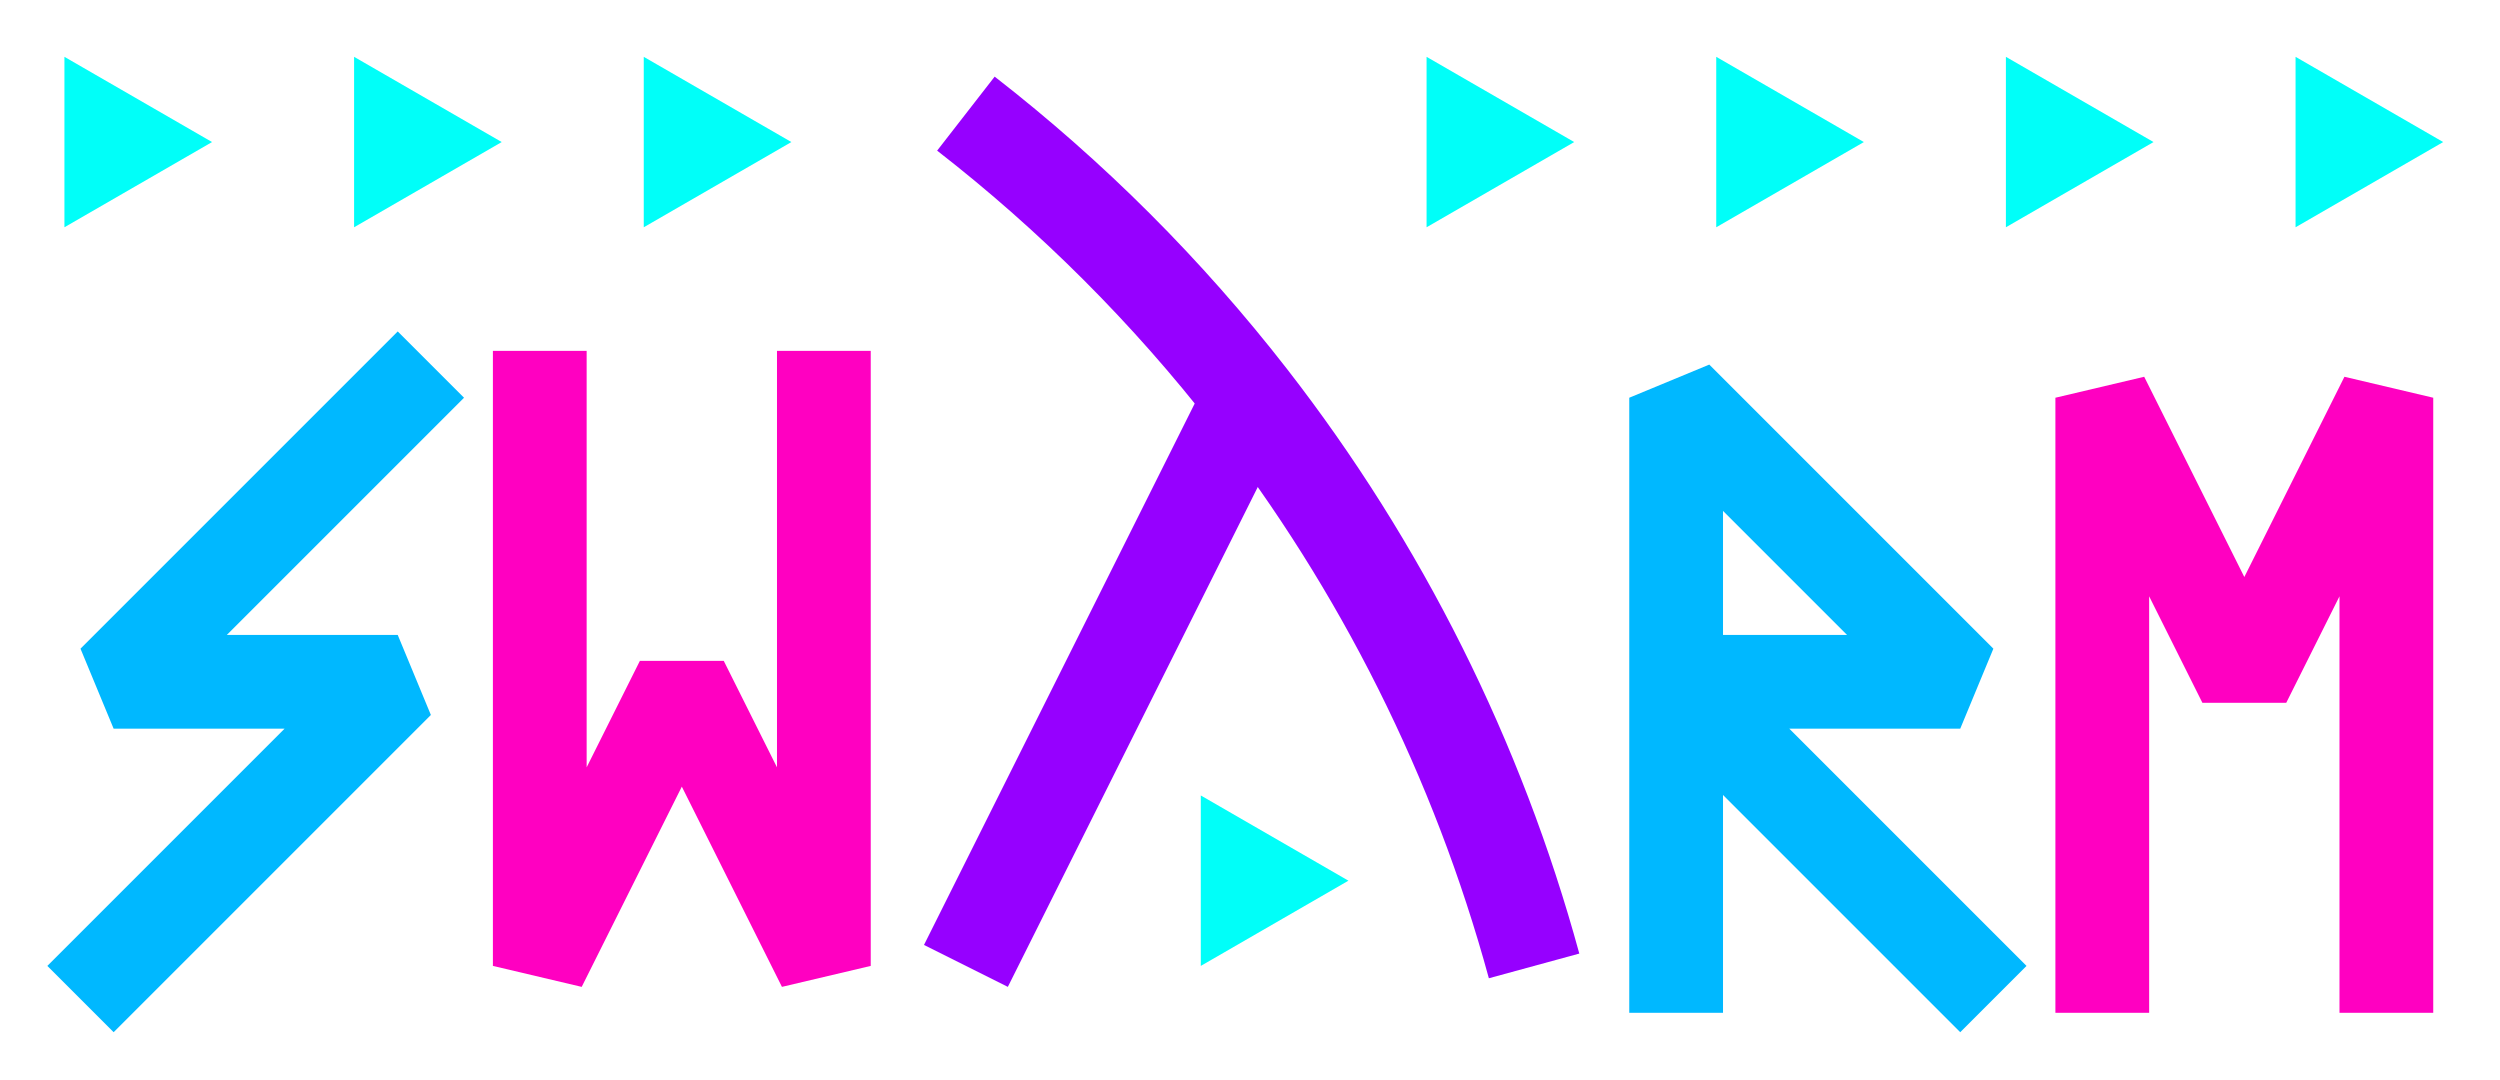
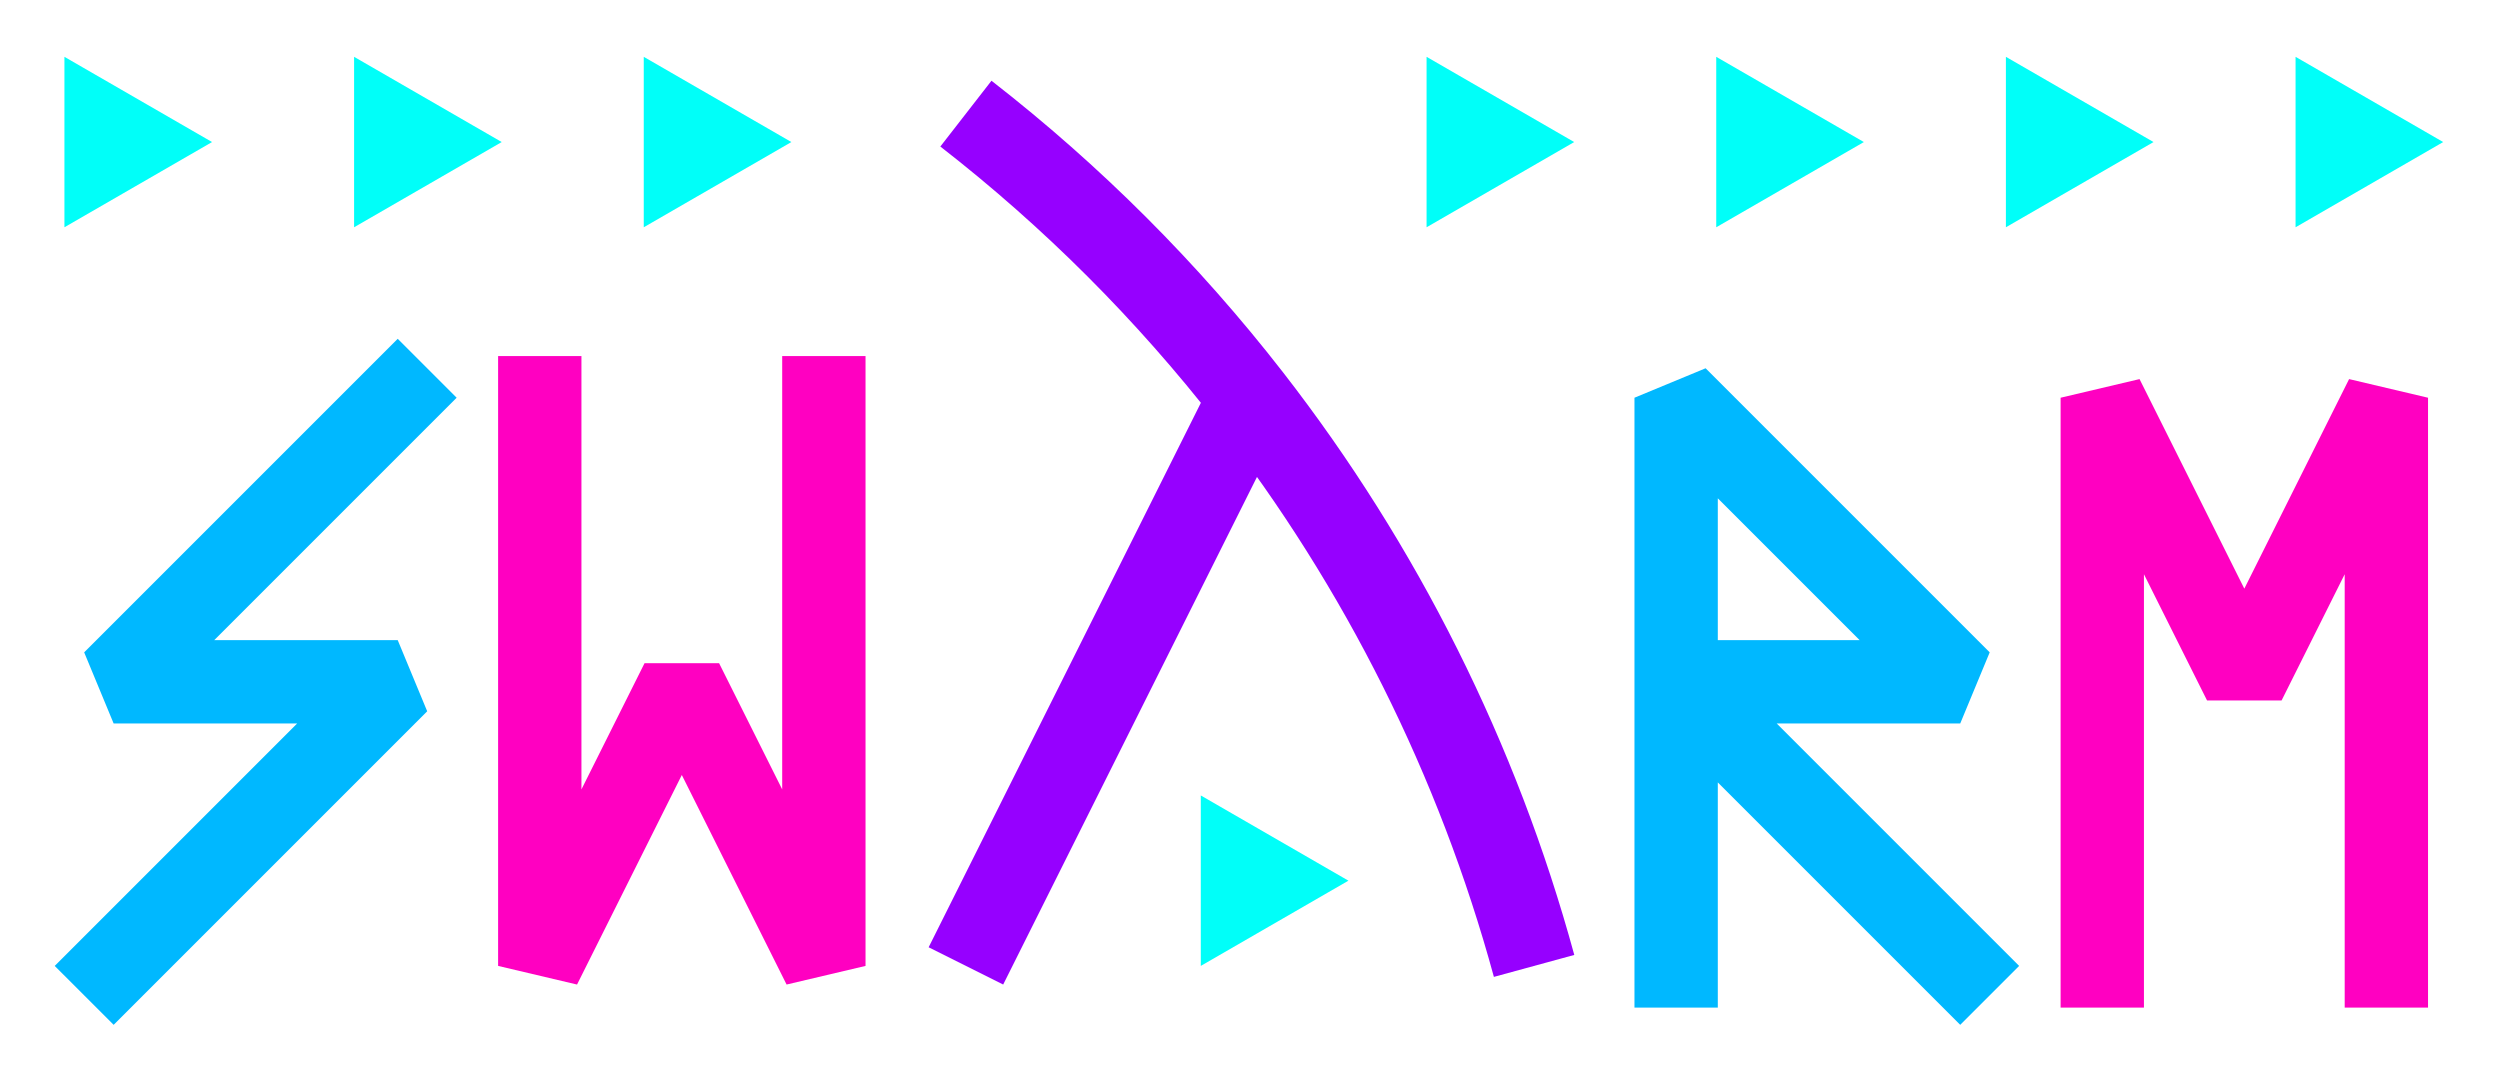
- <svg xmlns="http://www.w3.org/2000/svg" viewBox="0.0 0.0 400.0 172.727" height="172.727" font-size="1" stroke-opacity="1" width="400" stroke="rgb(0,0,0)" version="1.1">
+ <svg xmlns="http://www.w3.org/2000/svg" viewBox="0.0 0.0 1200.0 518.182" height="518.182" font-size="1" stroke-opacity="1" width="1200" stroke="rgb(0,0,0)" version="1.1">
  <defs />
  <g stroke-linecap="butt" fill="rgb(0,255,249)" stroke-miterlimit="10.0" stroke-width="0.0" fill-opacity="1.0" stroke-opacity="1.0" stroke-linejoin="miter" stroke="rgb(0,0,0)">
-     <path d="M 367.29,36.364 l 23.619,-13.636 l -23.619,-13.636 Z" />
+     <path d="M 1101.871,109.091 l 70.857,-40.909 l -70.857,-40.909 Z" />
  </g>
  <g stroke-linecap="butt" fill="rgb(0,255,249)" stroke-miterlimit="10.0" stroke-width="0.0" fill-opacity="1.0" stroke-opacity="1.0" stroke-linejoin="miter" stroke="rgb(0,0,0)">
-     <path d="M 320.944,36.364 l 23.619,-13.636 l -23.619,-13.636 Z" />
+     <path d="M 962.832,109.091 l 70.857,-40.909 l -70.857,-40.909 Z" />
  </g>
  <g stroke-linecap="butt" fill="rgb(0,255,249)" stroke-miterlimit="10.0" stroke-width="0.0" fill-opacity="1.0" stroke-opacity="1.0" stroke-linejoin="miter" stroke="rgb(0,0,0)">
-     <path d="M 274.598,36.364 l 23.619,-13.636 l -23.619,-13.636 Z" />
+     <path d="M 823.794,109.091 l 70.857,-40.909 l -70.857,-40.909 Z" />
  </g>
  <g stroke-linecap="butt" fill="rgb(0,255,249)" stroke-miterlimit="10.0" stroke-width="0.0" fill-opacity="1.0" stroke-opacity="1.0" stroke-linejoin="miter" stroke="rgb(0,0,0)">
-     <path d="M 228.252,36.364 l 23.619,-13.636 l -23.619,-13.636 Z" />
+     <path d="M 684.755,109.091 l 70.857,-40.909 l -70.857,-40.909 Z" />
  </g>
-   <g stroke-linecap="square" fill="rgb(0,0,0)" stroke-miterlimit="10.0" stroke-width="15.0" fill-opacity="0.0" stroke-opacity="1.0" stroke-linejoin="bevel" stroke="rgb(255,0,193)">
-     <path d="M 336.364,154.546 v -90.909 l 22.727,45.455 l 22.727,-45.455 v 90.909 " />
+   <g stroke-linecap="square" fill="rgb(0,0,0)" stroke-miterlimit="10.0" stroke-width="40.0" fill-opacity="0.0" stroke-opacity="1.0" stroke-linejoin="bevel" stroke="rgb(255,0,193)">
+     <path d="M 1009.091,463.636 v -272.727 l 68.182,136.364 l 68.182,-136.364 v 272.727 " />
  </g>
-   <g stroke-linecap="square" fill="rgb(0,0,0)" stroke-miterlimit="10.0" stroke-width="15.0" fill-opacity="0.0" stroke-opacity="1.0" stroke-linejoin="bevel" stroke="rgb(0,184,255)">
-     <path d="M 268.182,154.546 v -90.909 l 45.455,45.455 h -45.455 l 45.455,45.455 " />
+   <g stroke-linecap="square" fill="rgb(0,0,0)" stroke-miterlimit="10.0" stroke-width="40.0" fill-opacity="0.0" stroke-opacity="1.0" stroke-linejoin="bevel" stroke="rgb(0,184,255)">
+     <path d="M 804.545,463.636 v -272.727 l 136.364,136.364 h -136.364 l 136.364,136.364 " />
  </g>
  <g stroke-linecap="butt" fill="rgb(0,255,249)" stroke-miterlimit="10.0" stroke-width="0.0" fill-opacity="1.0" stroke-opacity="1.0" stroke-linejoin="bevel" stroke="rgb(150,0,255)">
-     <path d="M 192.127,154.546 l 23.619,-13.636 l -23.619,-13.636 Z" />
+     <path d="M 576.381,463.636 l 70.857,-40.909 l -70.857,-40.909 Z" />
  </g>
-   <g stroke-linecap="butt" fill="rgb(0,0,0)" stroke-miterlimit="10.0" stroke-width="15.0" fill-opacity="0.0" stroke-opacity="1.0" stroke-linejoin="bevel" stroke="rgb(150,0,255)">
-     <path d="M 245.454,154.546 c -9.011,-33.003 -24.459,-63.898 -45.455 -90.909c -13.201,-16.984 -28.471,-32.253 -45.455 -45.455" />
+   <g stroke-linecap="butt" fill="rgb(0,0,0)" stroke-miterlimit="10.0" stroke-width="40.0" fill-opacity="0.0" stroke-opacity="1.0" stroke-linejoin="bevel" stroke="rgb(150,0,255)">
+     <path d="M 736.364,463.636 c -27.034,-99.008 -73.377,-191.695 -136.364 -272.727c -39.604,-50.951 -85.413,-96.76 -136.364 -136.364" />
  </g>
-   <g stroke-linecap="butt" fill="rgb(0,0,0)" stroke-miterlimit="10.0" stroke-width="15.0" fill-opacity="0.0" stroke-opacity="1.0" stroke-linejoin="bevel" stroke="rgb(150,0,255)">
-     <path d="M 154.546,154.546 l 45.455,-90.909 " />
+   <g stroke-linecap="butt" fill="rgb(0,0,0)" stroke-miterlimit="10.0" stroke-width="40.0" fill-opacity="0.0" stroke-opacity="1.0" stroke-linejoin="bevel" stroke="rgb(150,0,255)">
+     <path d="M 463.636,463.636 l 136.364,-272.727 " />
  </g>
-   <g stroke-linecap="square" fill="rgb(0,0,0)" stroke-miterlimit="10.0" stroke-width="15.0" fill-opacity="0.0" stroke-opacity="1.0" stroke-linejoin="bevel" stroke="rgb(255,0,193)">
-     <path d="M 86.364,63.636 v 90.909 l 22.727,-45.455 l 22.727,45.455 v -90.909 " />
+   <g stroke-linecap="square" fill="rgb(0,0,0)" stroke-miterlimit="10.0" stroke-width="40.0" fill-opacity="0.0" stroke-opacity="1.0" stroke-linejoin="bevel" stroke="rgb(255,0,193)">
+     <path d="M 259.091,190.909 v 272.727 l 68.182,-136.364 l 68.182,136.364 v -272.727 " />
  </g>
-   <g stroke-linecap="square" fill="rgb(0,0,0)" stroke-miterlimit="10.0" stroke-width="15.0" fill-opacity="0.0" stroke-opacity="1.0" stroke-linejoin="bevel" stroke="rgb(0,184,255)">
-     <path d="M 18.182,154.546 l 45.455,-45.455 h -45.455 l 45.455,-45.455 " />
+   <g stroke-linecap="square" fill="rgb(0,0,0)" stroke-miterlimit="10.0" stroke-width="40.0" fill-opacity="0.0" stroke-opacity="1.0" stroke-linejoin="bevel" stroke="rgb(0,184,255)">
+     <path d="M 54.545,463.636 l 136.364,-136.364 h -136.364 l 136.364,-136.364 " />
  </g>
  <g stroke-linecap="butt" fill="rgb(0,255,249)" stroke-miterlimit="10.0" stroke-width="0.0" fill-opacity="1.0" stroke-opacity="1.0" stroke-linejoin="miter" stroke="rgb(0,0,0)">
-     <path d="M 103.001,36.364 l 23.619,-13.636 l -23.619,-13.636 Z" />
+     <path d="M 309.003,109.091 l 70.857,-40.909 l -70.857,-40.909 Z" />
  </g>
  <g stroke-linecap="butt" fill="rgb(0,255,249)" stroke-miterlimit="10.0" stroke-width="0.0" fill-opacity="1.0" stroke-opacity="1.0" stroke-linejoin="miter" stroke="rgb(0,0,0)">
-     <path d="M 56.655,36.364 l 23.619,-13.636 l -23.619,-13.636 Z" />
+     <path d="M 169.965,109.091 l 70.857,-40.909 l -70.857,-40.909 Z" />
  </g>
  <g stroke-linecap="butt" fill="rgb(0,255,249)" stroke-miterlimit="10.0" stroke-width="0.0" fill-opacity="1.0" stroke-opacity="1.0" stroke-linejoin="miter" stroke="rgb(0,0,0)">
-     <path d="M 10.309,36.364 l 23.619,-13.636 l -23.619,-13.636 Z" />
+     <path d="M 30.927,109.091 l 70.857,-40.909 l -70.857,-40.909 Z" />
  </g>
</svg>
